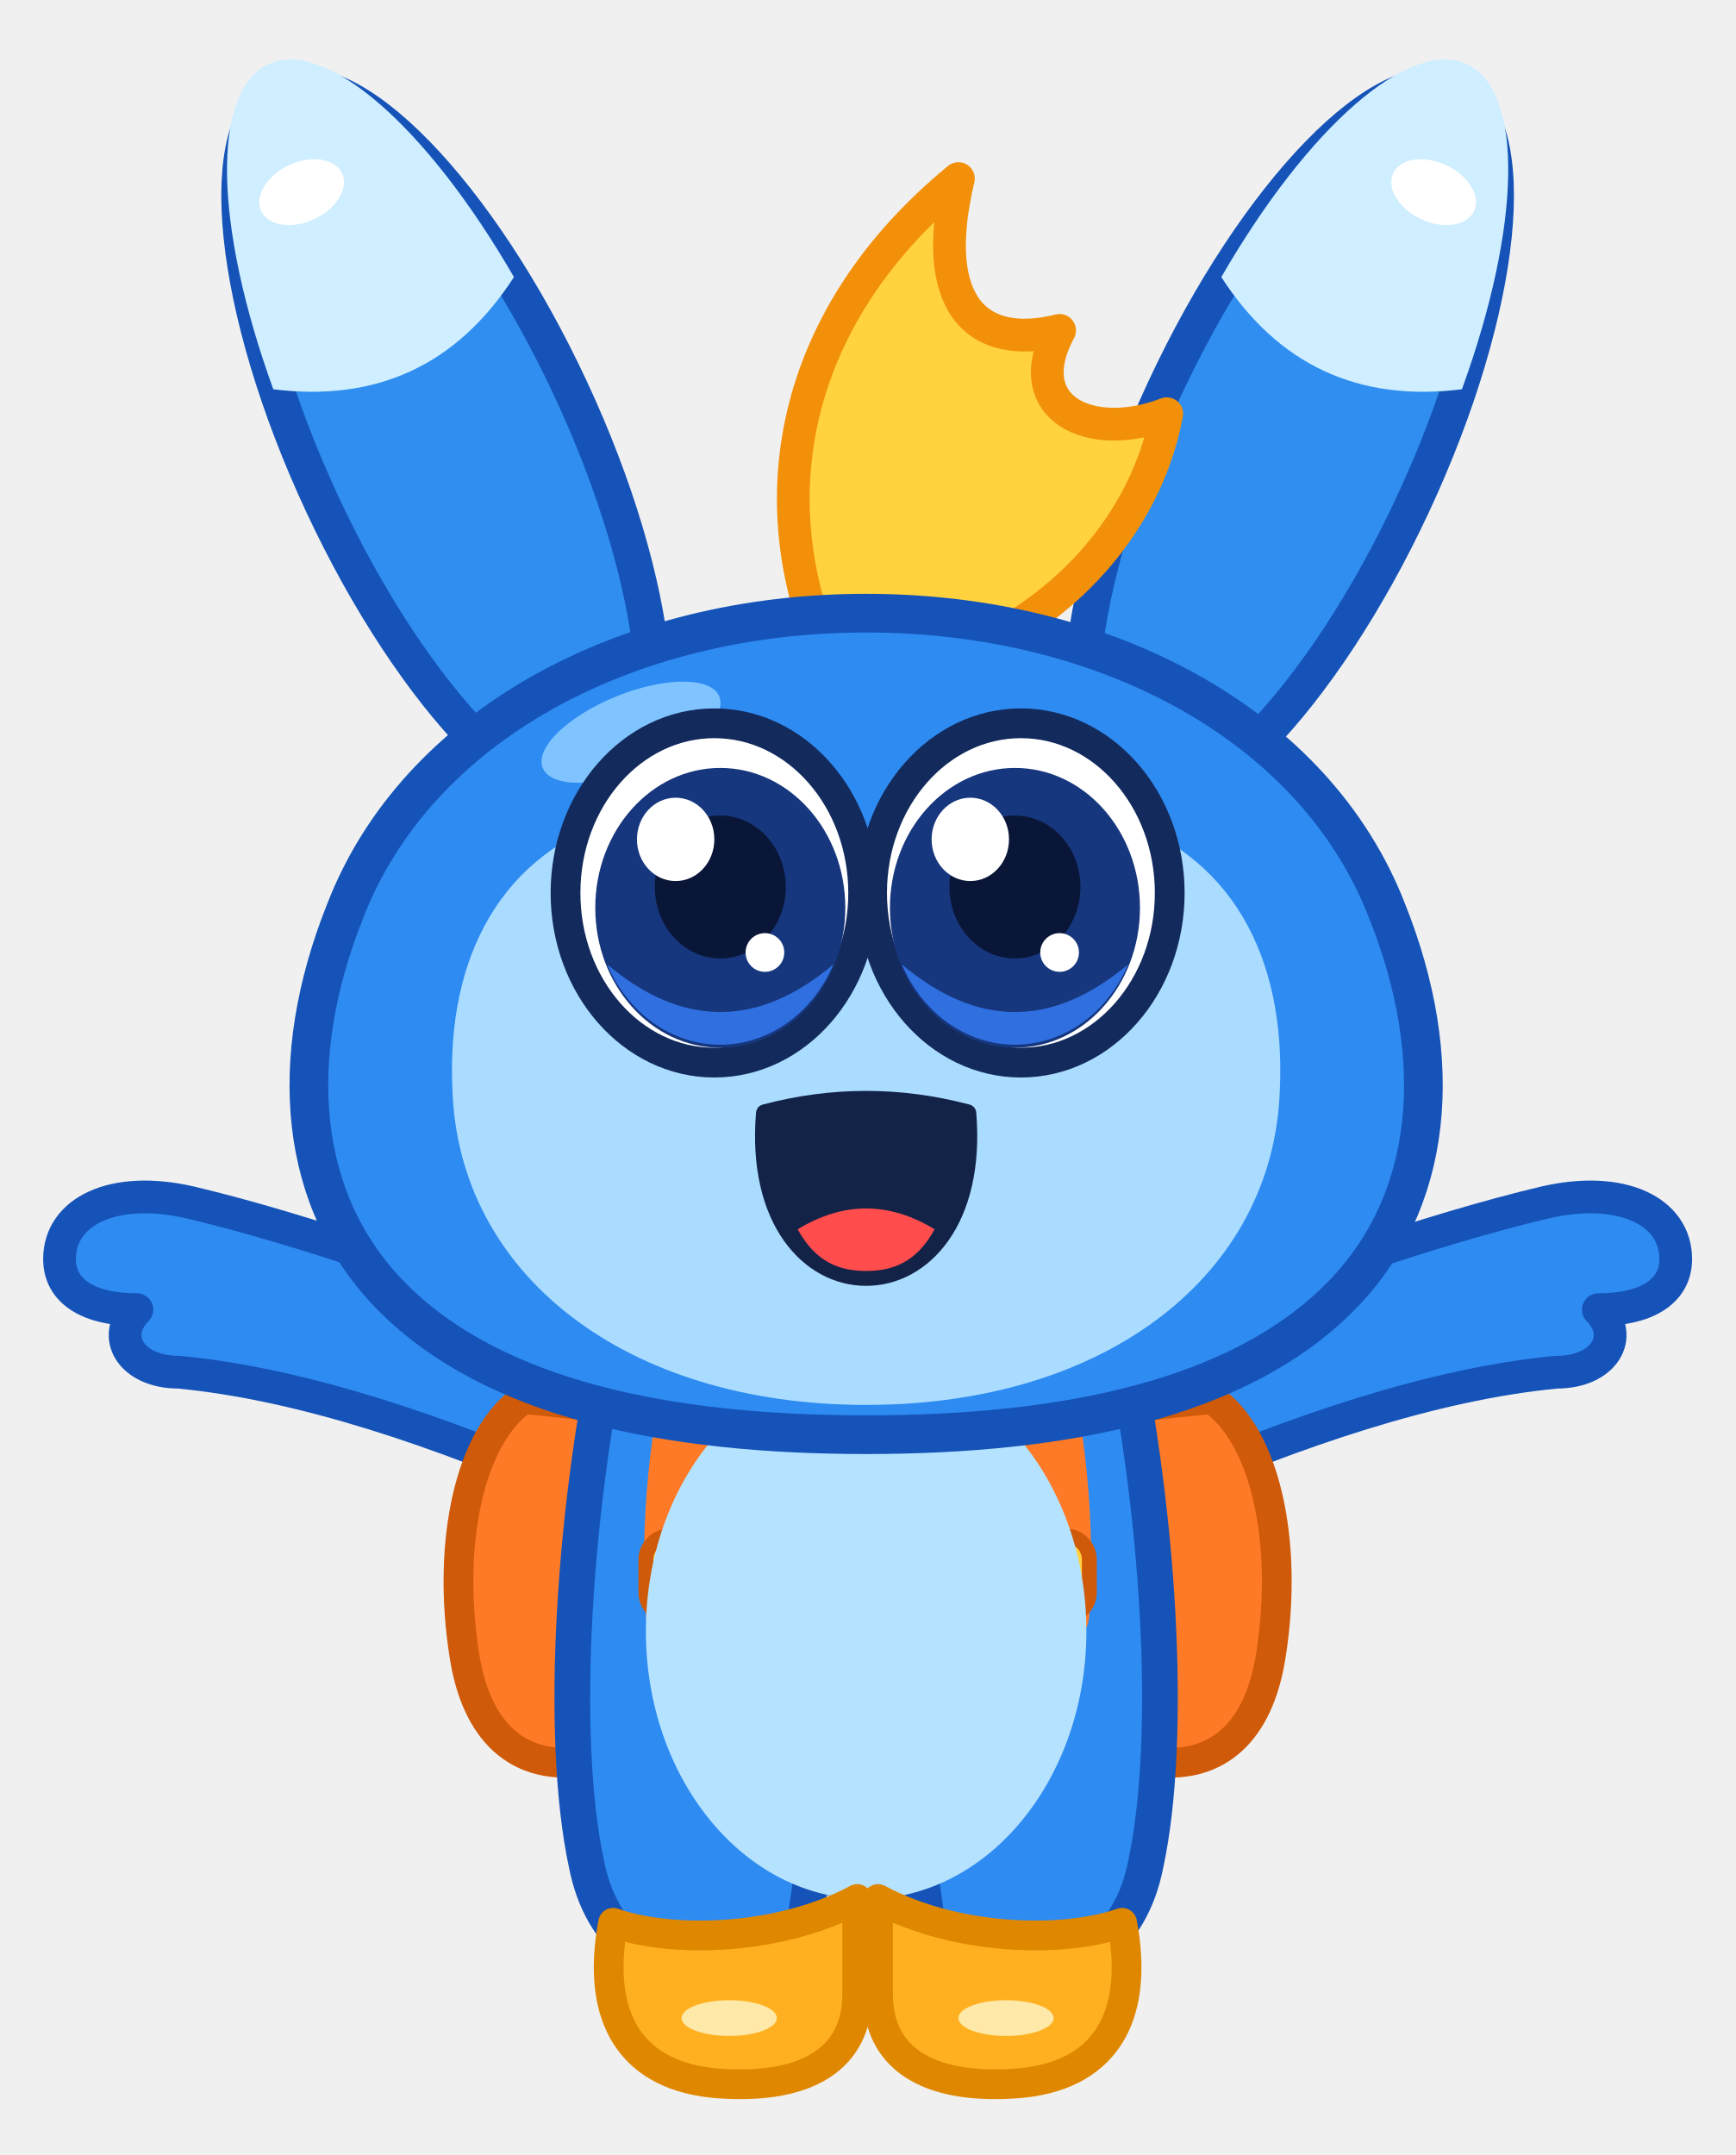
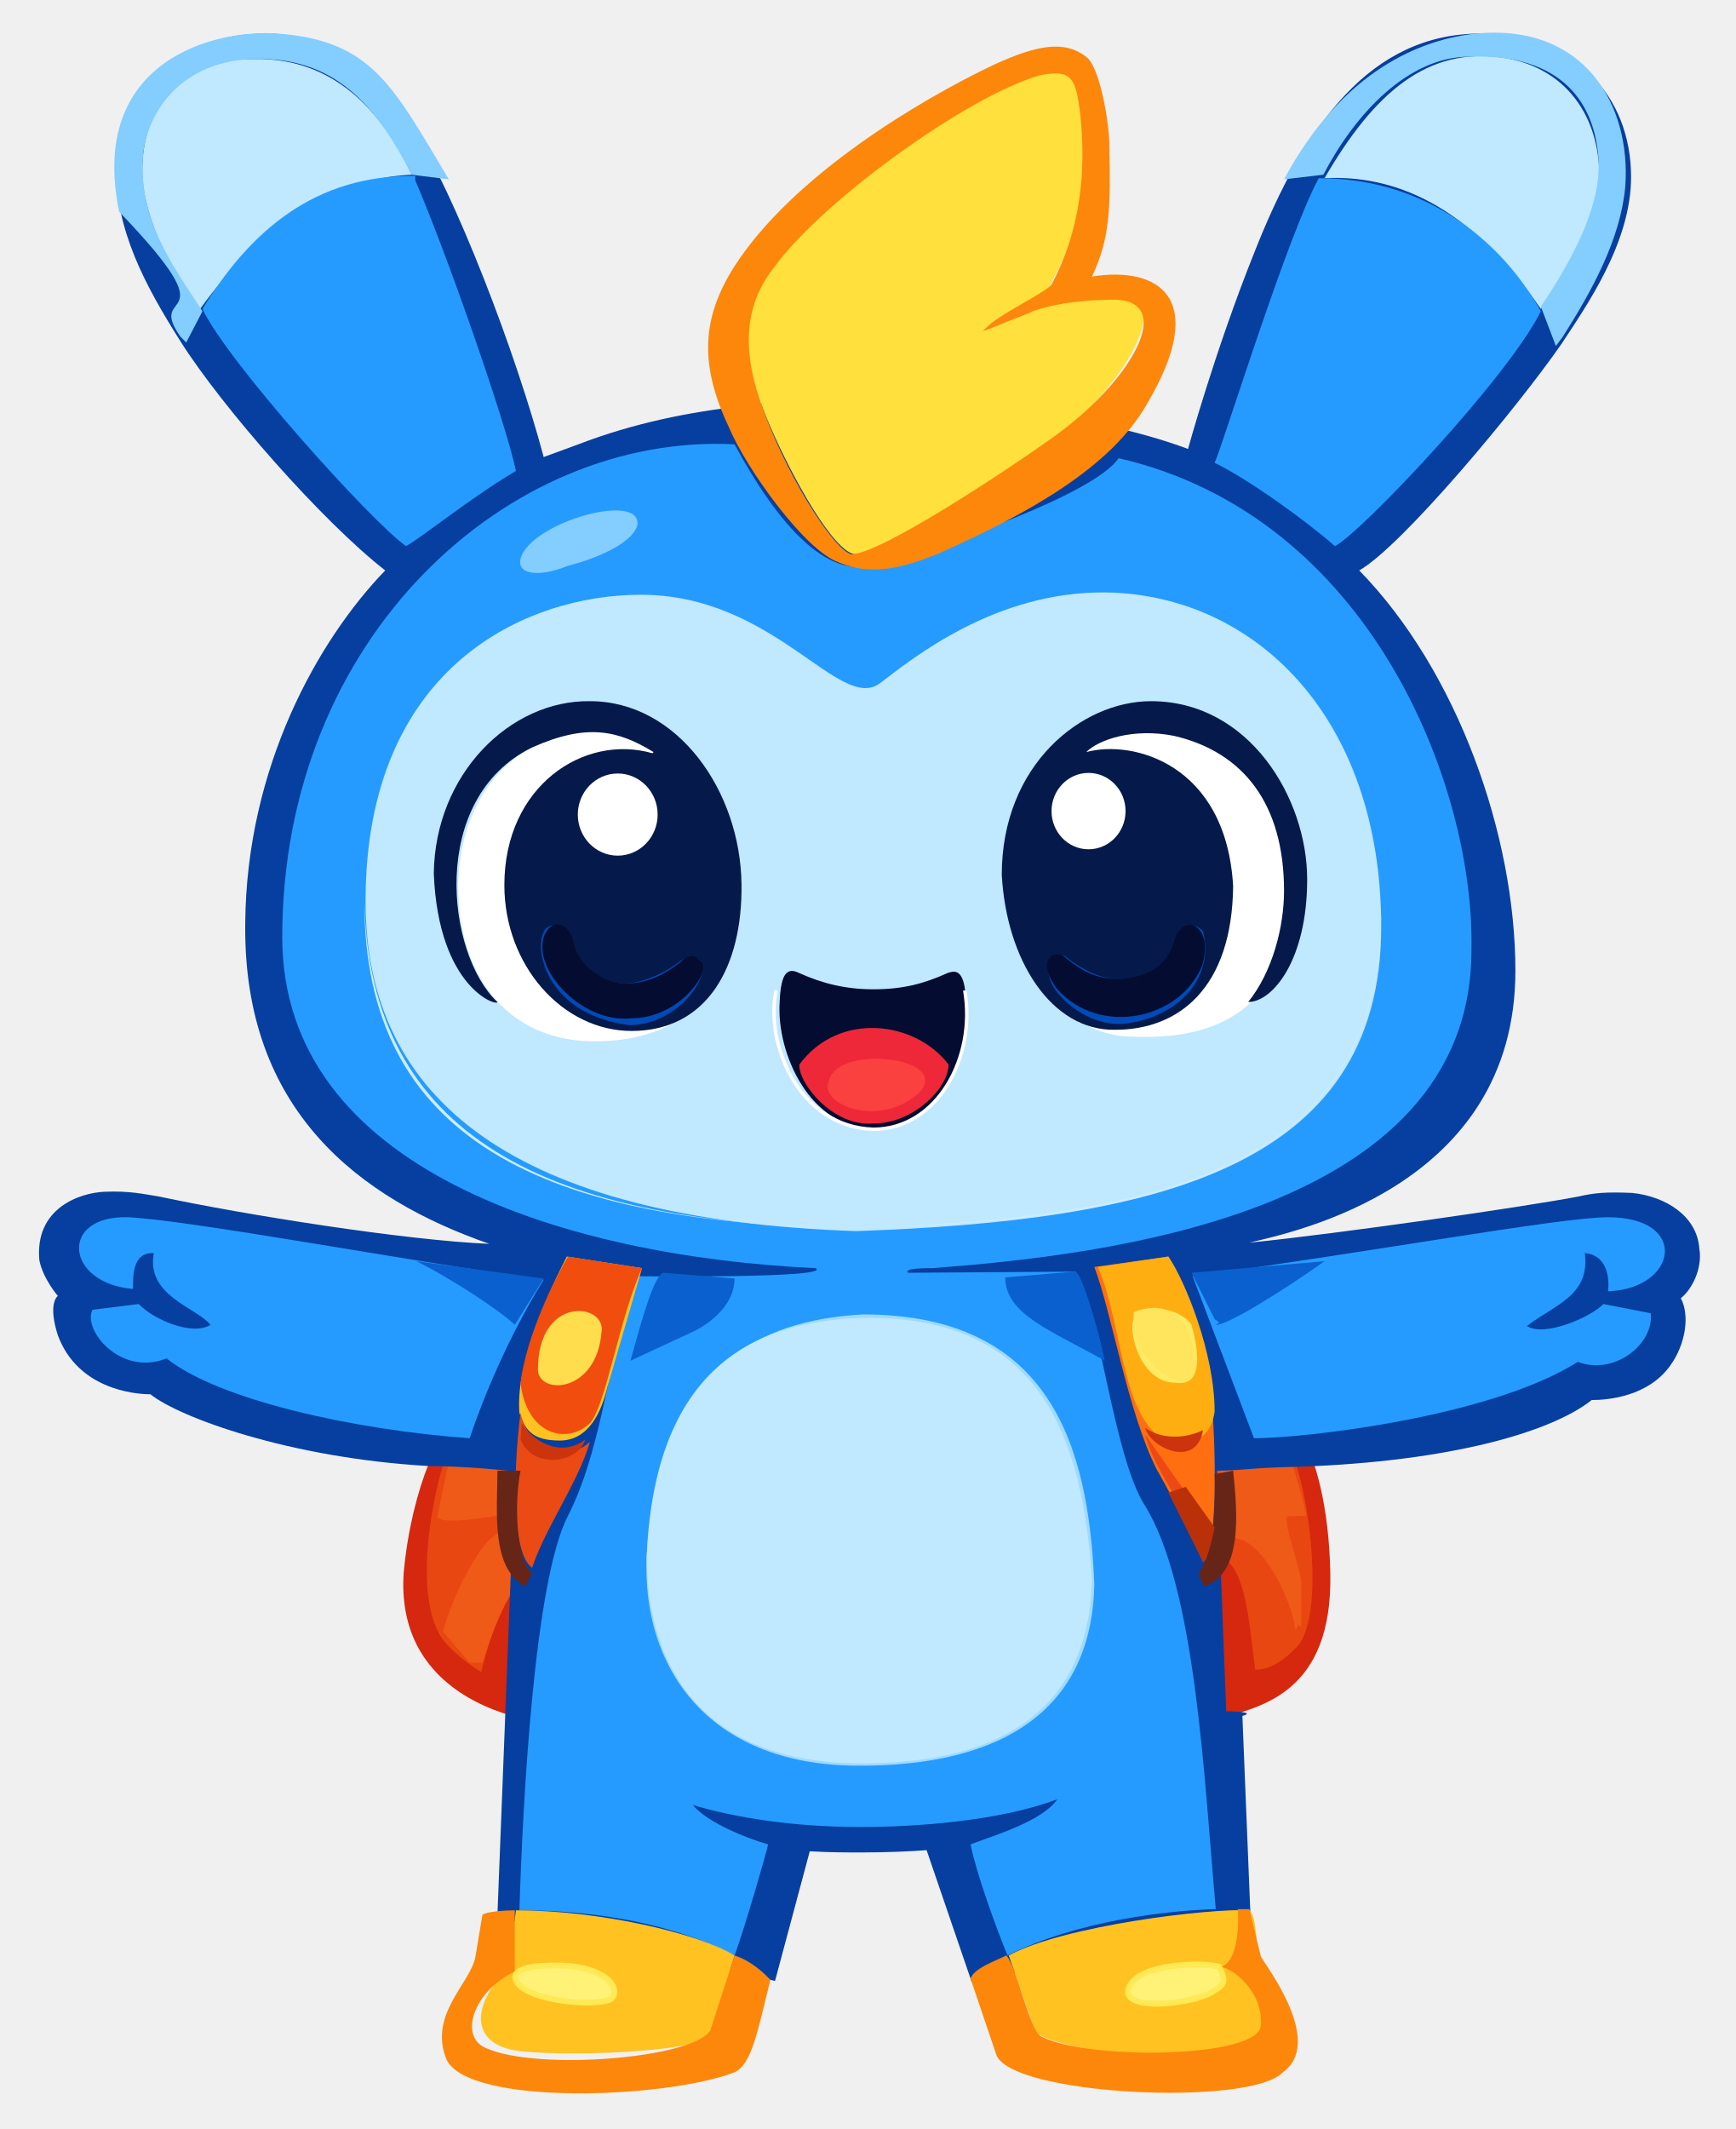
- <svg xmlns="http://www.w3.org/2000/svg" viewBox="0 0 583 724" class="char-svg zip">
+ <svg xmlns="http://www.w3.org/2000/svg" viewBox="0 0 600 736" class="char-svg zip">
  <style>.lid,.star-eye,.mouth-smile,.mouth-o{display:none}</style>
-   <g stroke-linejoin="round" stroke-linecap="round">
-     <g id="ear-left">
-       <g transform="translate(150,150) rotate(-25)">
-         <ellipse cx="0" cy="0" rx="46" ry="132" fill="#2f8ef0" stroke="#1553b8" stroke-width="12" />
-         <path d="M -44.6,-42 A 46 132 0 0 1 44.6,-42 Q 0,-14 -44.6,-42 Z" fill="#cfeeff" />
-         <ellipse cx="-8" cy="-98" rx="15" ry="10" fill="#ffffff" />
-       </g>
-     </g>
-     <g id="ear-right">
-       <g transform="translate(433,150) rotate(25)">
-         <ellipse cx="0" cy="0" rx="46" ry="132" fill="#2f8ef0" stroke="#1553b8" stroke-width="12" />
-         <path d="M -44.6,-42 A 46 132 0 0 1 44.6,-42 Q 0,-14 -44.6,-42 Z" fill="#cfeeff" />
-         <ellipse cx="8" cy="-98" rx="15" ry="10" fill="#ffffff" />
-       </g>
-     </g>
-     <g id="crest">
-       <path d="M 276,216 C 256,166 266,106 322,60 C 312,102 328,118 356,111 C 342,137 366,149 392,139 C 384,182 348,214 310,224 C 295,228 283,225 276,216 Z" fill="#ffd23e" stroke="#f2900a" stroke-width="11" />
-     </g>
-     <g id="arm-left">
-       <path d="M 200,450 C 154,431 102,413 64,404 C 38,398 20,407 20,423 C 20,434 30,440 46,440 C 37,449 44,461 60,461 C 102,465 148,481 192,500 C 214,509 220,458 200,450 Z" fill="#2e8bf2" stroke="#1553b8" stroke-width="11" />
-     </g>
-     <g id="arm-right">
-       <path d="M 383,450 C 429,431 481,413 519,404 C 545,398 563,407 563,423 C 563,434 553,440 537,440 C 546,449 539,461 523,461 C 481,465 435,481 391,500 C 369,509 363,458 383,450 Z" fill="#2e8bf2" stroke="#1553b8" stroke-width="11" />
-     </g>
-     <path d="M 176,470 C 158,482 150,518 156,556 C 160,582 174,594 194,592 L 214,586 L 214,474 Z" fill="#ff7a26" stroke="#cf5a09" stroke-width="10" />
-     <path d="M 407,470 C 425,482 433,518 427,556 C 423,582 409,594 389,592 L 369,586 L 369,474 Z" fill="#ff7a26" stroke="#cf5a09" stroke-width="10" />
-     <g id="body">
-       <path d="M 208,436 C 192,506 188,584 197,626 C 202,652 220,664 244,665 C 261,666 270,657 271,642 L 273,628 C 282,634 300,634 309,628 L 311,642 C 312,657 321,666 338,665 C 362,664 380,652 385,626 C 394,584 390,506 374,436 C 324,466 258,466 208,436 Z" fill="#2e8bf2" stroke="#1553b8" stroke-width="12" />
-       <path d="M 238,448 C 230,482 227,512 229,542" fill="none" stroke="#ff7a26" stroke-width="24" />
-       <path d="M 345,448 C 353,482 356,512 354,542" fill="none" stroke="#ff7a26" stroke-width="24" />
-       <rect x="217" y="516" width="24" height="27" rx="8" fill="#ffd23e" stroke="#cf5a09" stroke-width="5" />
-       <rect x="342" y="516" width="24" height="27" rx="8" fill="#ffd23e" stroke="#cf5a09" stroke-width="5" />
-       <ellipse cx="291" cy="548" rx="74" ry="90" fill="#b5e3ff" />
-       <path d="M 206,646 C 200,678 212,698 242,700 C 272,702 288,691 288,670 L 288,638 C 262,652 226,653 206,646 Z" fill="#ffb020" stroke="#e08700" stroke-width="10" />
-       <path d="M 377,646 C 383,678 371,698 341,700 C 311,702 295,691 295,670 L 295,638 C 321,652 357,653 377,646 Z" fill="#ffb020" stroke="#e08700" stroke-width="10" />
-       <ellipse cx="245" cy="678" rx="16" ry="6" fill="#ffe9a8" />
-       <ellipse cx="338" cy="678" rx="16" ry="6" fill="#ffe9a8" />
-     </g>
-     <g id="face">
-       <path d="M 291,206 C 210,206 140,244 116,306 C 96,356 100,404 132,436 C 166,470 224,482 291,482 C 358,482 416,470 450,436 C 482,404 486,356 466,306 C 442,244 372,206 291,206 Z" fill="#2e8bf2" stroke="#1553b8" stroke-width="13" />
-       <ellipse cx="212" cy="246" rx="32" ry="13" fill="#7fc4ff" transform="rotate(-22 212 246)" />
-       <path d="M 291,318 C 278,278 244,264 210,274 C 168,286 150,322 152,366 C 154,428 210,472 291,472 C 372,472 428,428 430,366 C 432,322 414,286 372,274 C 338,264 304,278 291,318 Z" fill="#aadcff" />
-     </g>
-     <g id="eye-left">
-       <g class="eye-core">
-         <ellipse cx="240" cy="300" rx="50" ry="57" fill="#ffffff" stroke="#132a5c" stroke-width="10" />
-         <ellipse cx="242" cy="305" rx="42" ry="47" fill="#16367d" />
-         <path d="M 204,324 A 42 47 0 0 0 280,324 Q 242,356 204,324 Z" fill="#2f6fe0" />
-         <ellipse cx="242" cy="298" rx="22" ry="24" fill="#0a1638" />
-         <ellipse class="shine" cx="227" cy="282" rx="13" ry="14" fill="#ffffff" />
-         <ellipse cx="257" cy="320" rx="6.5" ry="6.5" fill="#ffffff" />
-       </g>
-       <ellipse class="lid" cx="240" cy="300" rx="53" ry="60" fill="#aadcff" />
-       <path class="star-eye" d="M 240,270 L 249,290 L 271,292 L 254,306 L 260,328 L 240,316 L 220,328 L 226,306 L 209,292 L 231,290 Z" fill="#ffd23e" stroke="#f2900a" stroke-width="4" />
-     </g>
-     <g id="eye-right">
-       <g class="eye-core">
-         <ellipse cx="343" cy="300" rx="50" ry="57" fill="#ffffff" stroke="#132a5c" stroke-width="10" />
-         <ellipse cx="341" cy="305" rx="42" ry="47" fill="#16367d" />
-         <path d="M 303,324 A 42 47 0 0 0 379,324 Q 341,356 303,324 Z" fill="#2f6fe0" />
-         <ellipse cx="341" cy="298" rx="22" ry="24" fill="#0a1638" />
-         <ellipse class="shine" cx="326" cy="282" rx="13" ry="14" fill="#ffffff" />
-         <ellipse cx="356" cy="320" rx="6.5" ry="6.5" fill="#ffffff" />
-       </g>
-       <ellipse class="lid" cx="343" cy="300" rx="53" ry="60" fill="#aadcff" />
-       <path class="star-eye" d="M 343,270 L 352,290 L 374,292 L 357,306 L 363,328 L 343,316 L 323,328 L 329,306 L 312,292 L 334,290 Z" fill="#ffd23e" stroke="#f2900a" stroke-width="4" />
-     </g>
-     <g id="mouth">
-       <g class="mouth-open">
-         <path d="M 257,374 Q 291,365 325,374 C 328,410 310,429 291,429 C 272,429 254,410 257,374 Z" fill="#132347" stroke="#132347" stroke-width="6" />
-         <path d="M 268,413 Q 291,399 314,413 C 308,424 300,427 291,427 C 282,427 274,424 268,413 Z" fill="#ff4d4d" />
-       </g>
-       <path class="mouth-smile" d="M 262,382 Q 291,409 320,382" fill="none" stroke="#132347" stroke-width="11" />
-       <g class="mouth-o">
-         <ellipse cx="291" cy="394" rx="15" ry="18" fill="#132347" />
-         <ellipse cx="291" cy="400" rx="7.5" ry="8.5" fill="#ff4d4d" />
-       </g>
+   <g id="body">
+     <g transform="scale(4)">
+       <path d="m39.4 123c-1-0.1-3.8 5.3-4.5 12.9-0.7 10.1 8.7 12.2 10.1 12.6l4.2-12-1.4-13.5h-8.4z" fill="#D6270F" />
+       <path d="m38.4 126.3c-0.9 2.7-2.6 10.7-0.5 14.8 0.7 1.4 3.1 3.1 3.7 3.4 1.3-5 2.6-8.5 6-11.5v-8.1l-9.2 1.4z" fill="#E94711" />
+       <path d="m37.8 131.1c0.4 0.9 6.7-0.3 9.7-1.1v-5l-8.5 0.4-1.2 5.7zm4.2 2.3c-1.3 1.6-2.9 4.7-3.7 7.6l2.3 2.7h1.1c1.5-4.6 2.6-6.9 5.8-10.1l-0.6-2.5c-1.3 0.1-3.9 1.1-4.9 2.3z" fill="#F05A18" />
+       <path d="m112.8 124.7-7.8 1.3 0.5 22.5c3.5-1 9.7-2.2 9.5-12.5-0.1-6-1.4-10-2.2-11.3z" fill="#D6270F" />
+       <path d="m105 126 0.4 8.5c2.2 0.8 2.5 4.9 3.1 9.8 2 0.1 3.9-2.3 3.9-2.3 2.4-4 0.1-15.5-0.7-16h-6.7z" fill="#E94711" />
+       <path d="m105.4 130.9 0.1 1.1 1.5 1c2 0.2 4.6 4.9 5 7.9l0.2-0.4c0.3-0.5 0.3 2 0.3-3.5 0-1.5-2-6.3-1-6 0.2 0.1 1.2 0.1 0.2-0.6l-6.3 0.5zm7.5 0.1c0-0.6-1.3-4.9-1.3-4.9l-6.1-0.1-0.2 5.1 7.6-0.1z" fill="#F05A18" />
+       <path d="m141.1 103.1c-2.3-0.1-3.3 0-4.6 0.3-4.7 0.9-20.6 3.2-28.5 4 3.7-0.9 23-4.8 23-23.5 0-11.7-5-25.9-13.5-34.6 3.7-2.1 13.7-14.1 17.5-19.6 2.1-3.2 6-8.7 6-14.4 0-7-4.9-12.4-13-12.4-9.5 0-15.2 7.8-19.6 19-3.4 8.5-5.7 16.9-5.7 16.9-8.8-3.3-21.7-4.2-27.7-4.2-5.5 0-15.4 0.1-25 3.8l-3 1.1c-2.4-9-7.6-22.6-11.4-28.6-3.5-5.4-7.8-8-12.6-8-7.5 0-13 4.8-13 11.4 0 5.6 2.5 10.3 5.6 15.2 3.6 5.7 12.3 15.6 17.7 19.8-5.8 6-12 17-12.1 30.5-0.2 16.2 9.9 23.8 21.1 27.7-7.2-0.3-21.1-2.5-28.6-4.1-1.3-0.2-2.5-0.5-4.7-0.4-2.1 0.1-6 1.4-5.6 5.9 0.3 1.6 1.6 3.1 1.6 3.1s-0.9 0.6 0 3.4c1.7 4.6 6.5 5.1 8 5.1 2.5 2 12 5.5 24 6.2 3 0 7.2 0.4 7.5 0.5l-1.5 38.3 4 1.5 20 4.2 3-11.2c1.8 0.1 3.2 0.1 4.5 0.1 2.2 0 4.4-0.1 5.6-0.2l3.9 11.4 19-3.8 5.1-1.9-0.7-17.3c1.1-0.3-0.4-0.4-1.4-0.4l-0.8-20.8c2.1 0 2.5-0.2 5.8-0.3 13.3-0.3 22.8-2.8 26.6-5.8 1.4 0 4.9-0.3 6.8-3 1.3-1.8 1.7-4.3 0.9-5.8 0.9-0.7 1.9-2.5 1.6-4.3-0.2-2.8-2.9-4.5-5.8-4.8z" fill="#063FA0" />
+       <path d="m139 105.2c-4.1 0-21 3.1-35.9 5.1l5.3 14c4.3 0 20.4-1.8 28-6.6 3.1 1.2 6.6-1.5 6.3-4.2l-4.1-0.8c-1 1.1-5.1 2.9-6.6 1.9 2.3-1.8 5.5-2.6 5-6.3 2.2 0.2 2.1 2.7 2 3.3 6-0.2 7.1-6.4 0-6.4zm-127.9 0c-6-0.2-5.5 5.7 0.4 6.2 0-1-0.1-3.2 1.8-3.1-0.7 3.7 3.7 4.7 4.9 6.2-1.6 1-5-0.5-6.2-1.8l-4 0.5c-0.9 1.7 2.4 5.8 6.4 4.2 4.5 3.6 16.3 6.2 26.2 6.9 1.1-3.3 3.3-8.7 6.4-13.7-12.3-1.7-30.3-5.1-35.9-5.4z" fill="#259BFF" />
+       <path d="m36 109c3.2 1.6 7.4 4.4 8.5 5.5l2.5-4-11-1.5zm69 5 0.4 0.3-0.3 0.2c0.9 0.1 5.9-3 9.4-5.5l-11.5 1 2 4z" fill="#0A60CE" />
+       <path d="m130 5c-6.6-1-11.2 3-15.5 10.4 5.8-0.3 12.4 2.1 18.7 11.3 1.3-2.1 4.6-6.7 5-10.2 0.5-5.9-2.5-10.6-8.2-11.5zm-108 0.1c-7-0.1-9.8 4.8-9.7 9.9 0.1 4 2.8 9 5 11.7 4.9-6.8 11.2-11.3 18.3-11.6-2.6-5.5-6.7-10.1-13.6-10z" fill="#C0E8FF" />
+       <path d="m16.1 29.6-0.5-0.5c-3.1-4.4 4.6-0.5-5.3-10.8-2.7-13.1 8.3-15.8 13.7-15.4 8.2 0.6 10 4.6 14.8 12.6l-3.2-0.4c-2.8-5.4-6.2-10-13.1-10-6.1-0.1-9.5 3.8-10.1 8-0.6 5.8 2.6 9.9 5.1 13.8l-1.4 2.7zm111.5-26.7c-4.7 0.5-11.5 3.1-16.6 12.6l3.4-0.4c2.7-5.2 7.3-10.2 12.6-10.2 8.1-0.3 11 4.1 11.2 9.2 0.1 3.9-2.3 8.4-5 12.4l1.3 3.4 0.6-0.8c2.6-4.1 5-8.5 5.4-13 0.5-7-3.5-14.1-12.9-13.2z" fill="#83CDFF" />
+       <path d="m35.9 15.2c-8.7-0.1-14.3 4.8-18.4 11.5 2.1 4.5 14.6 18.4 17.6 20.5 1.3-0.7 5.6-4.2 9.5-6.5-0.9-4.3-6.1-19.1-8.7-25.1v-0.4zm78.1 0.2c-2.8 5.2-8.3 23.1-9 24.6 2.9 1.4 7.9 5 10.4 7.2 2.2-1.1 15-14.6 17.8-20.3-3-5.4-9.3-11.5-19.2-11.5z" fill="#259BFF" />
+       <path d="m96.7 39.6c-2 3-14.7 7.6-21.5 9.3-3.2 0.7-7.1-2-11.7-10.5-19.5-1-39.1 16.6-39.1 42.6 0 20.1 24.6 27.6 46.1 28.6 1.6 0.9-15.5 0.7-15.5 0.7-2 4.1-2.6 14.3-5.9 20.7-2.9 5.6-3.9 24.5-4.2 34.1 2 0 11.1 0 18.6 3.9 0.9-2.4 2.9-9.4 2.9-9.6-1.8-0.5-5.3-1.9-6.5-3.4 3.7 1.1 8.7 1.9 14.5 1.9 4.7 0 12-0.5 17-2.4-1.3 1.9-5.4 3.1-7.5 3.9 0.5 2.5 2.2 7.2 3.2 9.6 6-3 13.9-3.9 18-4-1-11-1.7-27.9-6.2-35-2.7-4.4-3.9-16.9-5.9-20.1l-14.5 0.1c-0.4-0.4 1.5-0.4 2.1-0.4 14.6-1.1 46.6-4.6 46.6-27.5 0.3-14.1-8.7-37.5-30.5-42.5z" fill="#259BFF" />
+       <path d="m93 6c-1-1-2.9-1.1-10.9 3.4-4.9 2.8-13.1 8.6-16.1 13.6-2 3.5-2 8 0.6 13.9 2 4.6 5.5 10.8 7.3 11 2.1 0.1 9.6-4.9 13.1-6.9 6.1-3.6 12.1-10.3 11.9-14.1-0.5-2.5-6.8-0.8-10.9-0.2 1.6-0.8 2.6-1.3 3.1-2.7 3.4-6 3-14.5 1.9-18z" fill="#FFE03D" />
+       <path d="m94.4 23.9c1.6-3.4 1.6-6 1.5-11.3 0-2-0.8-6.6-1.9-7.6-1.9-1.6-4.4-1.1-8.1 0.6-6.3 3-17.3 9.5-22.4 17.4-2.8 4.4-3.1 8.4-0.5 13.9 1.5 3.6 6.6 10.7 9.5 11.7 3.2 1.4 6.4 0.1 8.5-0.7 7.9-3.5 15-7.5 18.1-12.9 5.6-9.4 0.9-12-4.7-11.1zm-3.8 14.2c-3.5 2.5-14.5 9.8-17 9.8-1.6-0.4-5.9-7.3-7.9-13.3-1.7-5-1.1-8.6 1.3-11.6 4-5.5 16.4-14.6 22.9-16.5 2.7-0.5 3.1 0.1 3.5 3.5 0.5 4.9 0 9.9-2.5 14.6-0.8 0.9-4.4 2.4-5.9 4 3-1 4.6-2.6 11-2.7 5.9-0.2 2 7.1-5.4 12.2z" fill="#FC870B" />
+       <path d="m85 28.6 4.1-1.6 1.9-2c-1.4 1-4.5 1.9-6 3.6z" fill="#FD860E" />
+       <path d="m45.1 48c-0.7 1.6 1.3 2 4 0.9 2-0.5 5.5-1.8 6-3.5 0.4-2.9-8.7-0.4-10 2.6z" fill="#83CDFF" />
+       <path d="m97.5 172.1c0 1.9 6.5 0.9 7.5-0.1 1-0.5 0.5-1.5-0.6-2-1.9-0.4-6.5 0.1-6.9 2.1z" fill="#FFE03D" stroke="#FFF277" stroke-width=".5" />
+       <path d="m108.9 170c-0.3-1-0.2-4.5-0.9-4.9-3.3-0.2-16 1.3-20.8 3.9l2.3 6.6c1.9 1.9 19.1 3.9 19.5-0.2 0.2-1.3-0.1-4.3-0.1-5.4zm-64.3-4.9-0.6 4.9c-3.5 3.5-3.1 6.6 0.5 7.2s15.5 0.2 16.9-1.2l2.1-7c-3.1-1.9-11.6-3.9-18.9-3.9z" fill="#FFC221" />
+       <path d="m109 169.1-1-4.1h-1c0.1 1 0.1 4.6-1.5 5 0.9 0 3.7 2 3.5 5 0 2.9-14.9 3.1-19 1-1-0.5-2.1-6-3-7-1 0.5-2.8 1.1-3.1 2l2.2 6.5c1 3.6 22 4.6 24.8 1.6 3.6-2.6-1.4-9.1-1.9-10zm-64.5-4c-0.8 0-2.5 0.1-2.8 0.4l-0.6 3.6c-0.4 2.3-4.1 5-2.5 8.9 1.9 4 18.9 3.4 24.9 1.1 1.5-0.7 2-3.6 3.1-8-0.6-0.6-1.6-1.6-3.1-2.1l-2.1 6.5c-1.5 2.4-15 3.5-19.4 1.5-2.4-1-1-5 2.5-6.6v-5.3z" fill="#FC870B" />
+       <path d="m44.6 170.6c-0.6 1.9 5.4 2.9 7.9 2.3 1.5-0.4 0.5-3.4-5.5-3-1.1 0-2.1 0.3-2.4 0.7zm52.9 1.5c0 1.9 6.5 0.9 7.5-0.1 1-0.5 0.9-1 0.4-2-0.8-0.4-7.5-0.5-7.9 2.1z" fill="#FFF277" stroke="#FFE955" stroke-width=".5" />
+       <path d="m46.5 118.4c0.1 2.2 5.1 2 5.5-3.3 0.3-2.2-5.5-3.6-5.5 3.3z" fill="#FFF07F" />
+       <path d="m49 108.6c-2.1 4.1-4.4 9.5-4.1 13.5 0.5 1.4 1 2.4 3.5 2.4s3.6-2.5 4.1-4.6l3-10.3-6.5-1z" fill="#FFC221" />
+       <path d="m45 122.1c-0.4 2.9-1.1 11.9 1 13.4 1.1-3.4 4-7.4 5-10.9-2.1 2-5.5 0.4-6-2.5z" fill="#EB4A15" />
+       <path d="m45.1 123-0.1 1.4c1 2.6 5 2.1 5.6 0-2.2 1.7-4.7 0-5.5-1.4z" fill="#CC340E" />
+       <path d="m49.1 108.6c-1.2 2-3.6 6.9-4.1 10.9 0.5 4.5 4 5.4 6 3.5 1.4-1.6 2.5-9 4.5-13.4l-6.4-1z" fill="#F04D0E" />
+       <path d="m46.5 118.4c0.1 2.2 5.1 2 5.5-3.3 0.4-2.5-5.5-3.2-5.5 3.3z" fill="#FFDD4D" />
+       <path d="m94.6 109.5c1.5 3.9 2.9 12.6 5.4 17.5 2 3.5 3.4 6.6 4 8 1.5-1 1-13 0.6-15-0.2-4-2.6-9.4-3.6-11.4l-6.4 0.9z" fill="#FF6E11" />
+       <path d="m101 108.6-6.1 0.9c2 4.5 2 11.9 5.1 14.5 1.1 0.9 4.5 1.5 5-2 0-5.1-2.6-11.4-4-13.4z" fill="#FFAE11" />
+       <path d="m99 124c0.9 3.5 4 6.6 5 11l0.6-0.6-2.1-5.4-3.5-5z" fill="#EC4914" />
+       <path d="m99 123.4c0.4 1.7 4.4 3.6 5 0.2-2.1 1-4.1 0.5-5-0.2z" fill="#CC340E" />
+       <path d="m103 114.5c-1-1.5-4-1.9-5-0.5-0.5 1.1 0.6 5.5 3.6 5.5 2.5 0.4 2-2.9 1.4-5z" fill="#FFEA64" />
+       <path d="m98 114.5c-0.1 2.9 5.1 7.1 5.4 3.6-0.4-5.4-3.4-5.5-5.4-4.7v1.1z" fill="#FFE55E" />
+       <path d="m43 127.1c0 3.5-0.6 8.4 2.4 10l0.6-1.1c-1.5-1.4-1.5-6.5-1-8.9h-2zm62 0.3c0.1 2.7 0 6.6-1.4 8.6l0.5 1.1c3.3-1.1 2.9-6.1 2.5-10l-1.6 0.3z" fill="#672518" />
+       <path d="m101 129s3 6 3 6c0.4 0 1-3 1-3l-2.5-3.5-1.5 0.5z" fill="#BA3009" />
+       <path d="m76 59.1c-3.5 2.4-9.1-7.7-20.6-7.7-9.8 0-23.8 6.1-23.8 26.5 0 17.2 12.9 27.5 42.4 28.5 25.6-0.9 45.4-5.3 45.4-26.3 0-18.2-11-28.7-23.8-28.9-9.6-0.1-16.7 5.7-19.6 7.9z" fill="#C0E8FF" />
+       <path d="m51 63.1c-4 0-11.1 3.4-11.4 13.3 0 8.6 4.8 13.6 11.8 13.6 7.6 0 12-4.4 12-11.5 0.1-10.1-5.9-15.4-12.4-15.4zm48 0c-5.5 0-12.1 4.3-11.6 13.8 0.6 7.7 5.1 12.7 10.6 12.7 10 0.4 13.5-5.1 13.5-12.5-0.1-10-7.1-14-12.5-14z" fill="#fff" />
+       <path d="m51 60.6c-6.9-0.1-13.4 6.3-13.5 14.9 0.4 9.9 5.5 11.5 5.5 11.1-4.4-4.1-6-17.6 3-22 4.7-2.1 7.4-1.5 10.5 0.4l-0.1 0.1c-5.9-1.7-12.8 2.8-12.8 11.4 0 6.9 5 12.6 11 12.6 6.5 0 9.6-5.5 9.5-12.7-0.1-8-5.5-15.8-13.1-15.8z" fill="#051A4A" />
+       <path d="m53.5 66.9c-1.9 0-3.5 1.1-3.5 3.6 0 1.5 1.5 3.1 3.4 3.1s3.5-1.6 3.5-3.2c0-1.8-1.3-3.5-3.4-3.5z" fill="#fff" />
+       <path d="m99.5 60.6c-6 0-12.9 5.5-12.9 15 0.4 7.4 4.3 13.5 9.8 13.4 5.5 0 10.1-3.6 10.2-12.4-0.6-10.6-8.7-12.7-12.7-11.6 1.1-1.1 4.1-2.1 7.6-1.4 6 1.4 9.5 5.9 9.5 13.4 0 3.1-1 7-3.1 9.6 2.1 0 5.1-3.6 5.1-10.6s-5-15.4-13.5-15.4z" fill="#051A4A" />
+       <path d="m94.1 66.9c-1.7 0-3.2 1.5-3.2 3.2s1.5 3.8 3.5 3.5c1.7 0 3.1-1.7 3.1-3.5 0-1.7-1.5-3.2-3.4-3.2z" fill="#fff" />
+       <path d="m58.9 83c-1.9 1.5-3.9 2-4.9 2-1.9 0-4.1-1.5-4.6-4-0.3-0.4-1-1.4-2-0.9-1.5 0.8-0.8 7.5 7 8.5 4.6 0 7.7-5.2 5.7-5.7 0-0.3-0.7-0.3-1.2 0.1zm43-2c-0.9 3.5-3.9 3.6-5.4 3.6-2 0-4.1-1.7-4.5-2-1-0.2-1.9 0.4-1.1 2.4 0.7 1.4 3.1 3.6 6.1 3.5 4.9-0.5 8-4 7-8-0.5-0.6-1.5-0.9-2.1 0.5z" fill="#004BB8" />
+       <path d="m58.9 83.1c-1.9 1.5-3.4 1.9-4.9 1.9-1.6 0-4.1-1.4-4.5-3.9-0.6-1.6-2-1.6-2.5-0.1-0.9 3 3.5 7.5 7.6 7 4.4 0 7.3-4.6 5.8-5 0-0.4-1-0.6-1.5 0.1zm42.7-2.1c-0.6 2.6-2.7 3.6-5.1 3.6-2.1 0-3.5-1.1-4.6-2-1-0.5-2.3 0.5-0.5 2.9 3.7 4.1 10.6 2.6 12.5-2 1.1-3.5-1.5-4.6-2.3-2.5z" fill="#050C31" />
+       <path d="m55.9 134.6c-0.4 9.3 5.1 17.9 18.1 18 12.9 0.1 20.4-5 20.6-15.7-0.5-11.8-3.7-23.3-20-23.3-7.1 0.4-17.7 3-18.7 21" fill="#9FDAFF" />
+       <path d="m55.9 134.6c0.1 10.4 5.6 17.8 18.6 17.8 12.4 0 19.6-4.9 19.9-15.8-0.8-12.5-4.5-22.7-19.3-22.7-9 0.1-18.5 3.5-19.2 20.7" fill="#C0E8FF" />
+       <path d="m54.5 117.6 5.6-2.6c1.9-1 3.4-2.6 3.4-4.5l-6.1-0.5c-0.8 0-1.9 4-2.9 7.6zm32.4-7.2c0 3.2 4 4.6 8.6 7.2-0.5-2.6-2.1-8-2.6-7.7l-6 0.5z" fill="#0A60CE" />
+       <path d="m75.1 106.1c-28.6 0-43.6-8-43.6-28.1 0.5 20 15.4 28 43.1 28.1 25.8-0.6 44.8-5.1 44.8-27.5-0.3 21-15.9 26.4-44.3 27.5z" fill="#CBEDFE" />
+       <path d="m81.9 84.1c-2 0.9-3.8 1.4-6.4 1.4-2.4 0-4.4-0.5-6.4-1.4-1-0.5-1.6-0.1-1.7 2.5-0.3 4.5 2.7 11 8.1 10.9 5.5 0 8.5-5.6 8-11-0.1-2.9-1-2.6-1.6-2.4z" fill="#050C31" />
+       <path d="m69.1 92c-0.1 1.6 2.9 5.4 6.4 5.1 3.5 0 6.5-3.1 6.5-5.1-2.9-3.8-9.5-4.6-12.9 0z" fill="#EE2838" />
+       <path d="m71.6 93.6c-0.6 1.9 4.4 3.9 7.8 0.9 1.6-1.6-0.3-2.9-3.5-3-2 0-4 0.5-4.3 2.1z" fill="#FB4040" />
+       <path d="m67.1 85.6c-1 4.5 1.9 11.8 8.4 12 5.5 0 8.9-6.2 7.9-12" fill="none" stroke="#fff" stroke-width=".3" />
    </g>
  </g>
+   <g id="eye-left">
+     <g class="eye-core">
+       <ellipse cx="213.6" cy="281.6" rx="16" ry="16.5" fill="#051A4A" />
+       <ellipse class="shine" cx="213.6" cy="281.6" rx="13.8" ry="14.2" fill="#ffffff" />
+     </g>
+     <ellipse class="lid" cx="205.2" cy="304.8" rx="51" ry="55" fill="#C0E8FF" />
+     <path class="star-eye" d="M 205,272 L 215,295 L 240,297 L 221,313 L 227,338 L 205,325 L 183,338 L 189,313 L 170,297 L 195,295 Z" fill="#FFE03D" stroke="#FC870B" stroke-width="6" stroke-linejoin="round" />
+   </g>
+   <g id="eye-right">
+     <g class="eye-core">
+       <ellipse cx="376.4" cy="280.4" rx="15" ry="15.5" fill="#051A4A" />
+       <ellipse class="shine" cx="376.4" cy="280.4" rx="12.8" ry="13.2" fill="#ffffff" />
+     </g>
+     <ellipse class="lid" cx="398.8" cy="304" rx="51" ry="55" fill="#C0E8FF" />
+     <path class="star-eye" d="M 399,272 L 409,295 L 434,297 L 415,313 L 421,338 L 399,325 L 377,338 L 383,313 L 364,297 L 389,295 Z" fill="#FFE03D" stroke="#FC870B" stroke-width="6" stroke-linejoin="round" />
+   </g>
+   <g id="mouth">
+     <g class="mouth-open" />
+     <g class="mouth-smile">
+       <ellipse cx="302" cy="366" rx="46" ry="36" fill="#C0E8FF" />
+       <path d="M 268,352 Q 302,384 336,352" fill="none" stroke="#050C31" stroke-width="12" stroke-linecap="round" />
+     </g>
+     <g class="mouth-o">
+       <ellipse cx="302" cy="366" rx="46" ry="36" fill="#C0E8FF" />
+       <ellipse cx="302" cy="366" rx="17" ry="21" fill="#050C31" />
+       <ellipse cx="302" cy="373" rx="8" ry="9" fill="#EE2838" />
+     </g>
+   </g>
+   <g id="arm-left" />
+   <g id="arm-right" />
</svg>
